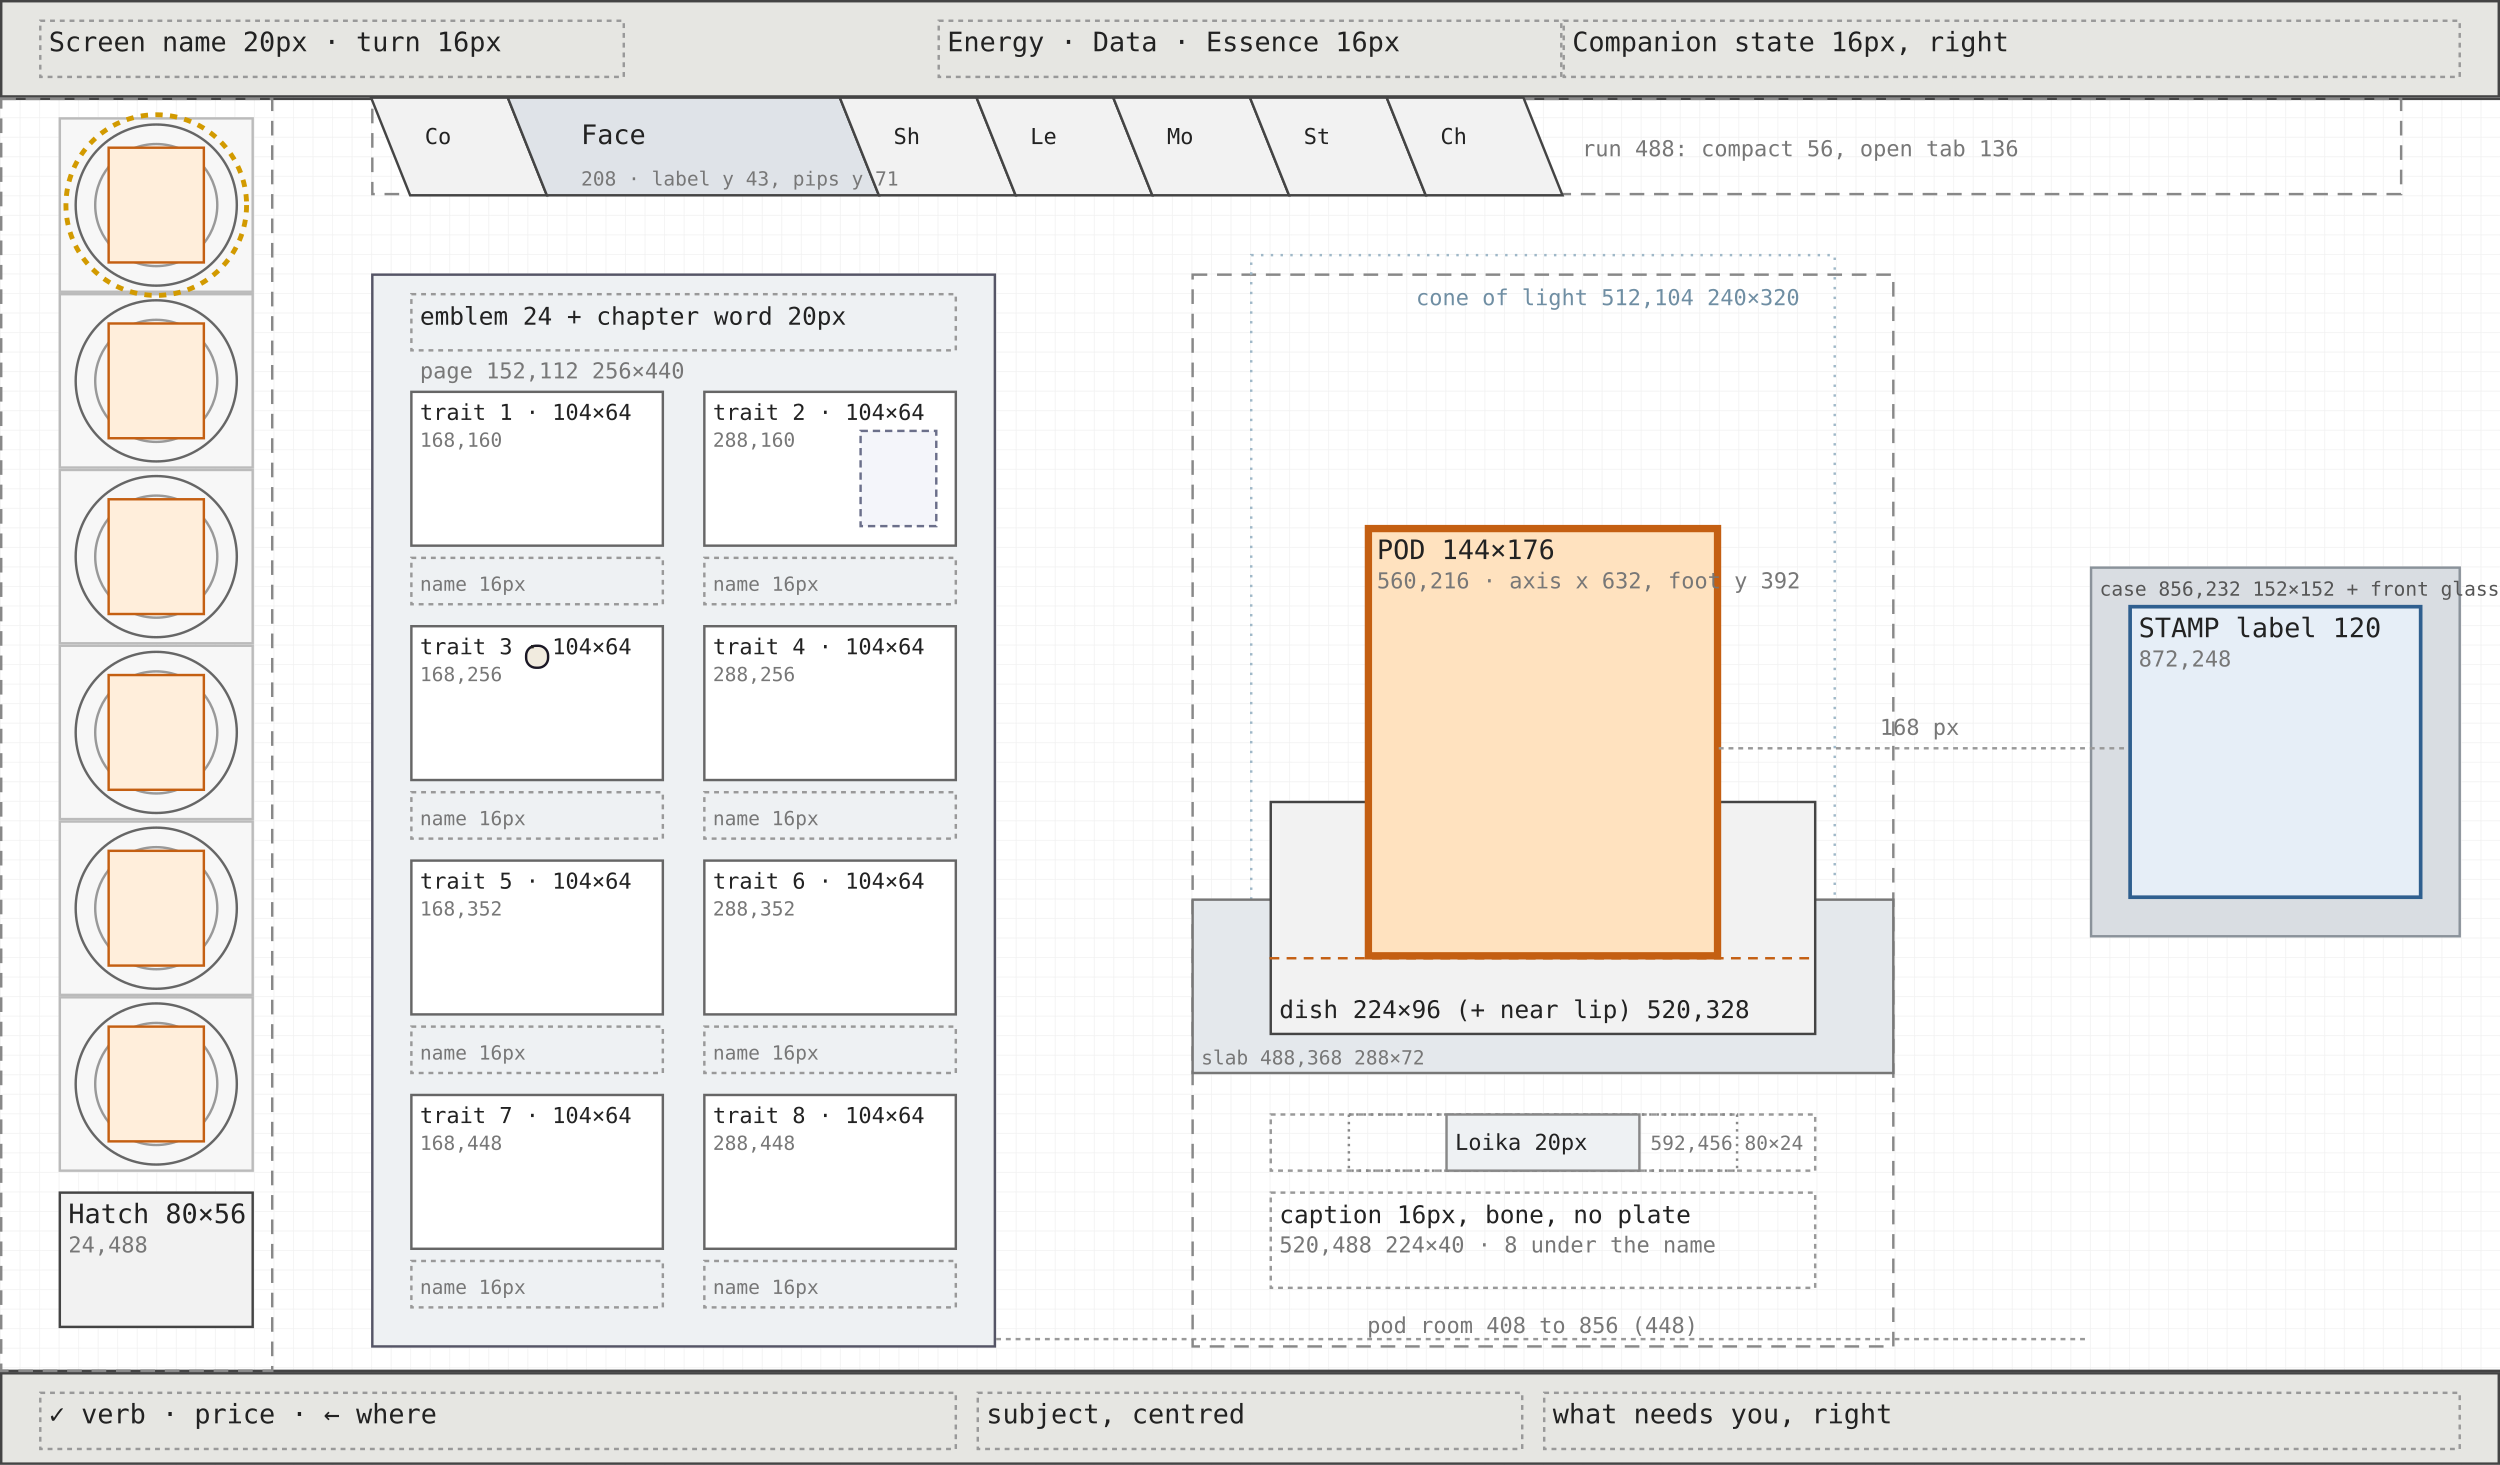
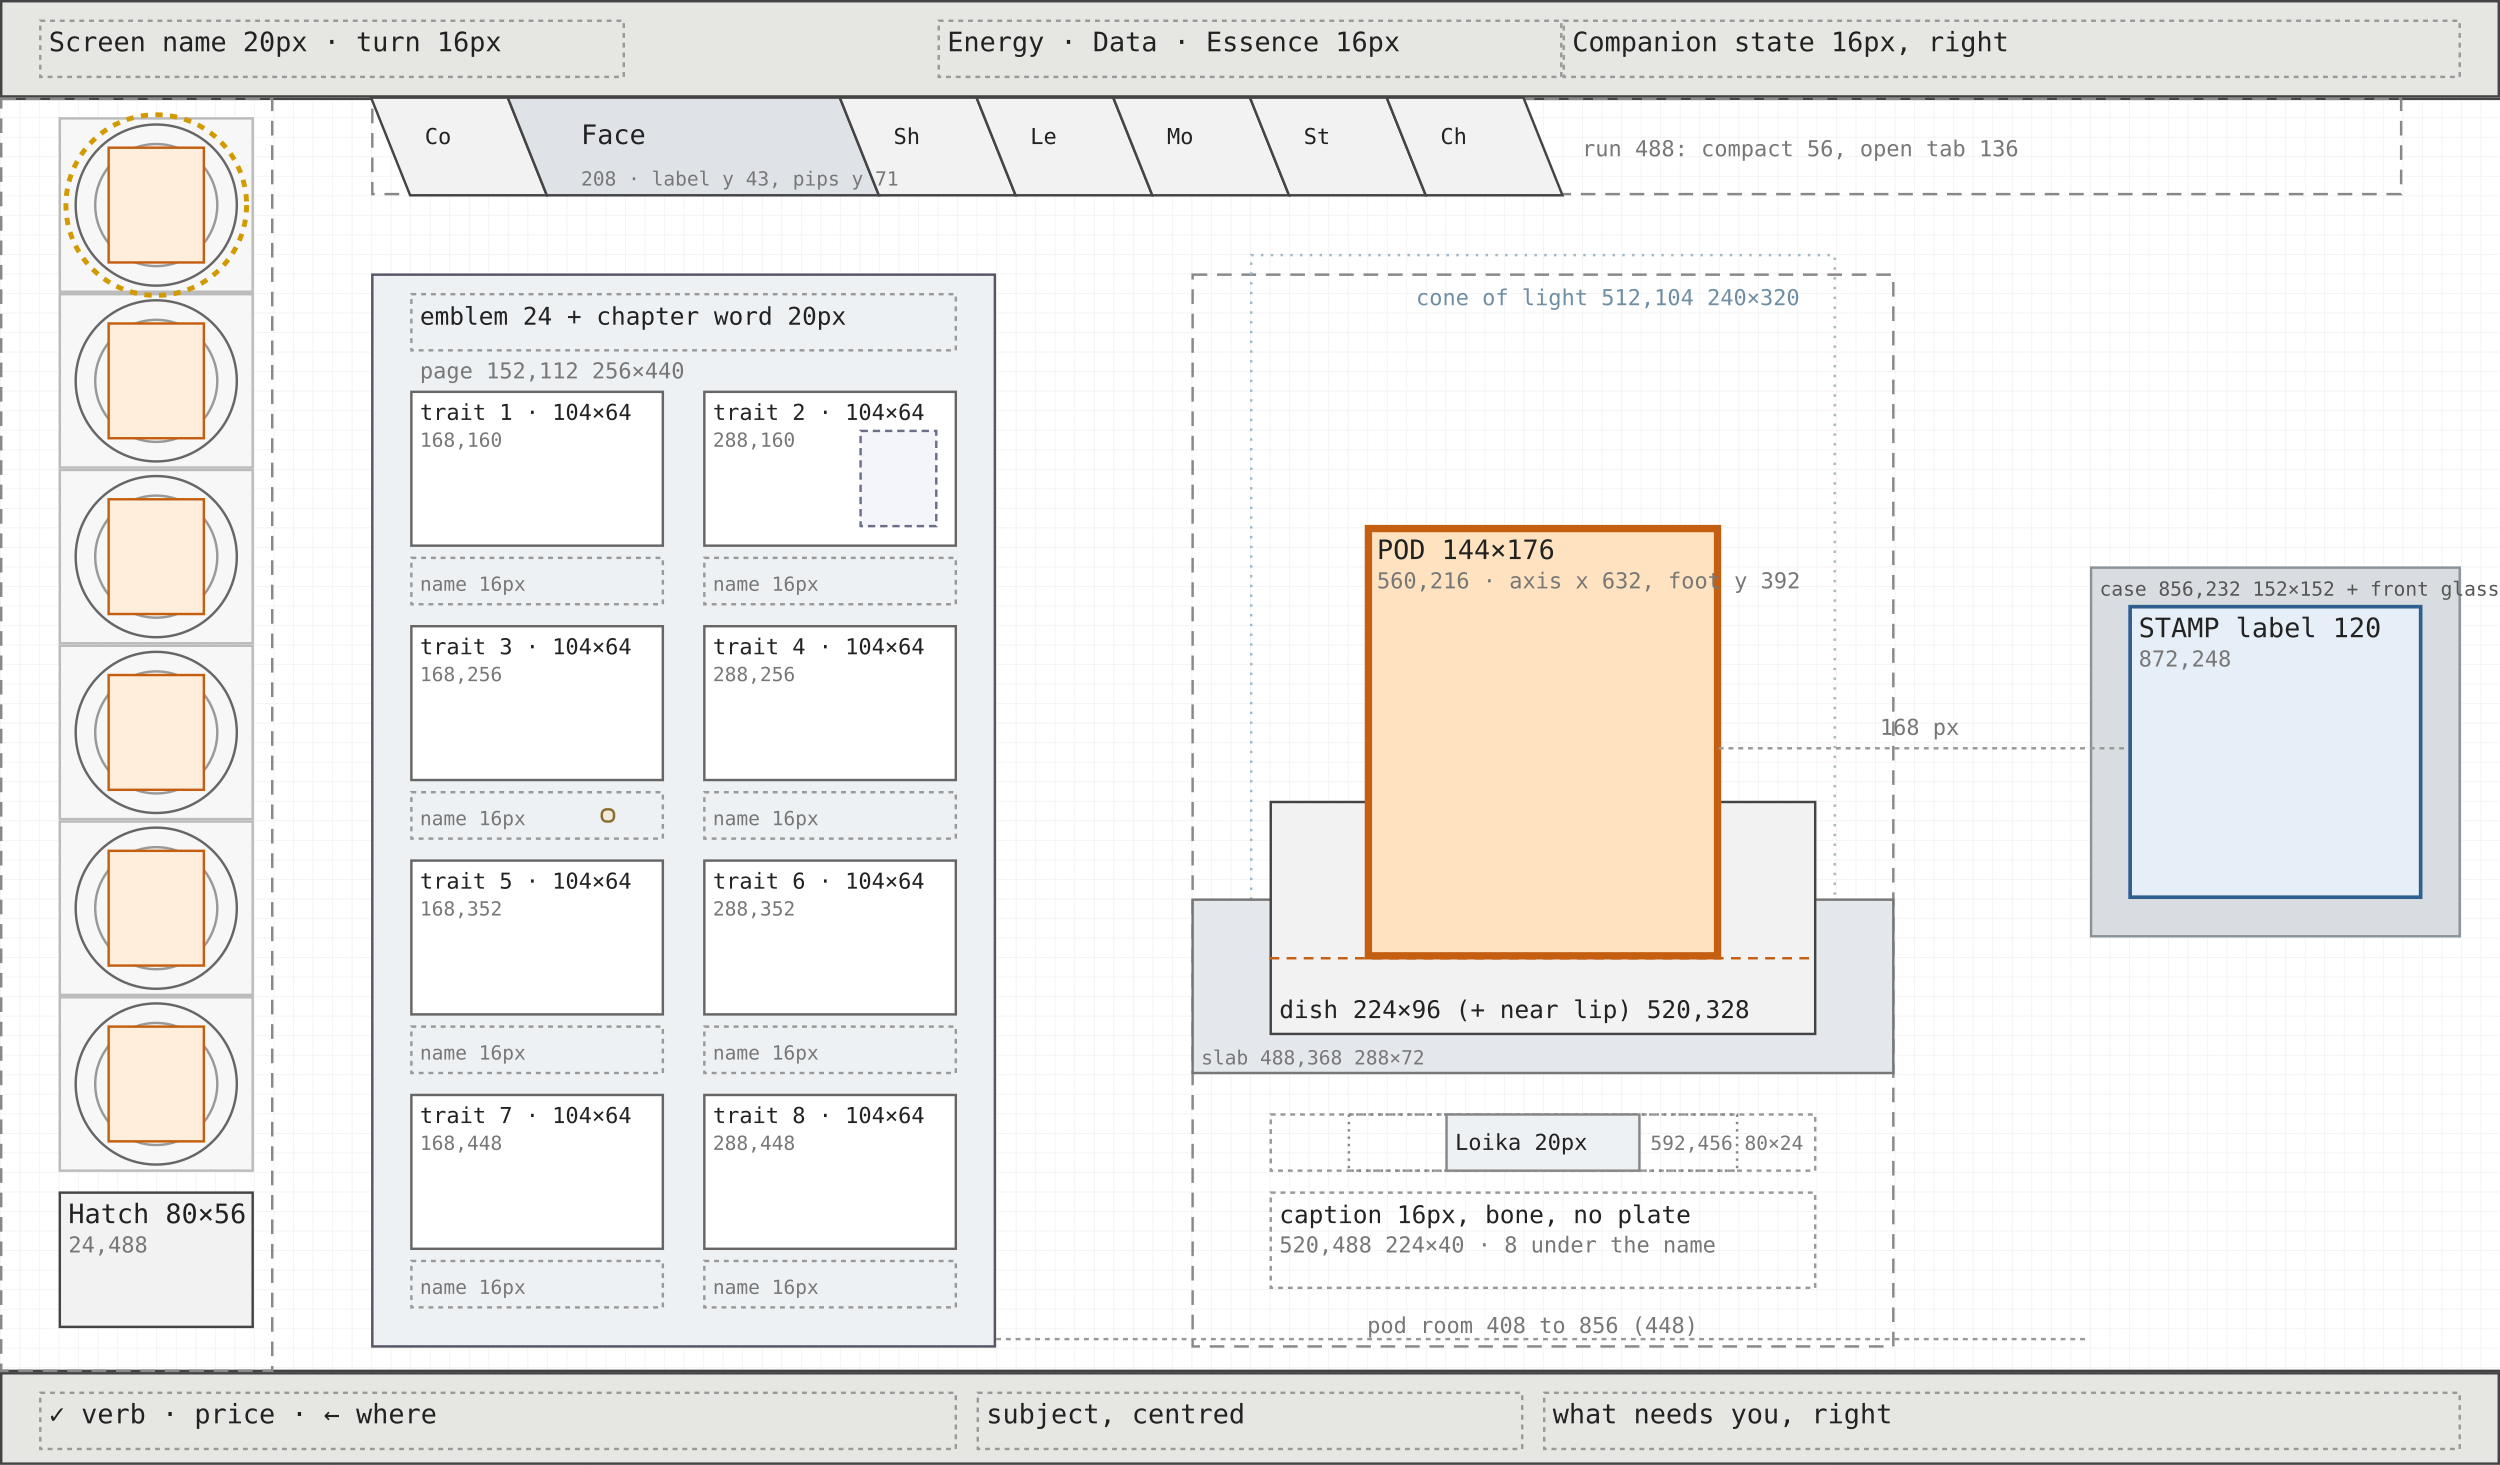
<svg xmlns="http://www.w3.org/2000/svg" viewBox="0 0 1024 600" width="1024" height="600" font-family="ui-monospace, Menlo, Consolas, monospace">
  <defs>
    <pattern id="g8" width="8" height="8" patternUnits="userSpaceOnUse">
      <path d="M8 0H0V8" fill="none" stroke="#efefef" stroke-width="0.5" />
    </pattern>
  </defs>
  <rect width="1024" height="600" fill="#ffffff" />
  <rect width="1024" height="600" fill="url(#g8)" />
  <rect x="0.5" y="0.5" width="1023" height="39" fill="#e6e6e2" stroke="#444" stroke-width="1" />
  <rect x="16.5" y="8.5" width="239" height="23" fill="none" stroke="#999" stroke-width="1" stroke-dasharray="2 2" />
  <rect x="384.5" y="8.5" width="255" height="23" fill="none" stroke="#999" stroke-width="1" stroke-dasharray="2 2" />
  <rect x="640.5" y="8.5" width="367" height="23" fill="none" stroke="#999" stroke-width="1" stroke-dasharray="2 2" />
  <rect x="0.5" y="562.5" width="1023" height="37" fill="#e6e6e2" stroke="#444" stroke-width="1" />
  <rect x="16.5" y="570.5" width="375" height="23" fill="none" stroke="#999" stroke-width="1" stroke-dasharray="2 2" />
  <rect x="400.5" y="570.5" width="223" height="23" fill="none" stroke="#999" stroke-width="1" stroke-dasharray="2 2" />
  <rect x="632.5" y="570.5" width="375" height="23" fill="none" stroke="#999" stroke-width="1" stroke-dasharray="2 2" />
  <line x1="0" y1="40.5" x2="1024" y2="40.5" stroke="#444" />
  <line x1="0" y1="561.5" x2="1024" y2="561.5" stroke="#444" />
  <rect x="0.5" y="40.5" width="111" height="521" fill="none" stroke="#888" stroke-width="1" stroke-dasharray="6 4" />
  <rect x="24.5" y="48.5" width="79" height="71" fill="#f7f7f7" stroke="#bbb" stroke-width="1" />
  <circle cx="64.0" cy="84.0" r="33.0" fill="none" stroke="#666" stroke-width="1" />
  <circle cx="64.0" cy="84.0" r="25.0" fill="none" stroke="#999" stroke-width="1" />
  <rect x="44.5" y="60.5" width="39" height="47" fill="#ffeedb" stroke="#c45f12" stroke-width="1" />
  <rect x="24.5" y="120.5" width="79" height="71" fill="#f7f7f7" stroke="#bbb" stroke-width="1" />
  <circle cx="64.0" cy="156.0" r="33.0" fill="none" stroke="#666" stroke-width="1" />
  <circle cx="64.0" cy="156.0" r="25.0" fill="none" stroke="#999" stroke-width="1" />
  <rect x="44.5" y="132.5" width="39" height="47" fill="#ffeedb" stroke="#c45f12" stroke-width="1" />
  <rect x="24.5" y="192.5" width="79" height="71" fill="#f7f7f7" stroke="#bbb" stroke-width="1" />
  <circle cx="64.0" cy="228.0" r="33.0" fill="none" stroke="#666" stroke-width="1" />
  <circle cx="64.0" cy="228.0" r="25.0" fill="none" stroke="#999" stroke-width="1" />
  <rect x="44.5" y="204.5" width="39" height="47" fill="#ffeedb" stroke="#c45f12" stroke-width="1" />
  <rect x="24.5" y="264.5" width="79" height="71" fill="#f7f7f7" stroke="#bbb" stroke-width="1" />
  <circle cx="64.0" cy="300.0" r="33.0" fill="none" stroke="#666" stroke-width="1" />
  <circle cx="64.0" cy="300.0" r="25.0" fill="none" stroke="#999" stroke-width="1" />
  <rect x="44.5" y="276.5" width="39" height="47" fill="#ffeedb" stroke="#c45f12" stroke-width="1" />
  <rect x="24.5" y="336.5" width="79" height="71" fill="#f7f7f7" stroke="#bbb" stroke-width="1" />
  <circle cx="64.0" cy="372.0" r="33.0" fill="none" stroke="#666" stroke-width="1" />
  <circle cx="64.0" cy="372.0" r="25.0" fill="none" stroke="#999" stroke-width="1" />
  <rect x="44.5" y="348.5" width="39" height="47" fill="#ffeedb" stroke="#c45f12" stroke-width="1" />
  <rect x="24.5" y="408.5" width="79" height="71" fill="#f7f7f7" stroke="#bbb" stroke-width="1" />
  <circle cx="64.0" cy="444.0" r="33.0" fill="none" stroke="#666" stroke-width="1" />
  <circle cx="64.0" cy="444.0" r="25.0" fill="none" stroke="#999" stroke-width="1" />
  <rect x="44.5" y="420.5" width="39" height="47" fill="#ffeedb" stroke="#c45f12" stroke-width="1" />
  <circle cx="64.0" cy="84.0" r="37.0" fill="none" stroke="#d29a00" stroke-width="2" stroke-dasharray="3 3" />
  <rect x="24.5" y="488.5" width="79" height="55" fill="#f2f2f2" stroke="#444" stroke-width="1" />
  <rect x="152.5" y="40.5" width="831" height="39" fill="none" stroke="#888" stroke-width="1" stroke-dasharray="6 4" />
  <polygon points="152,40 208,40 224,80 168,80" fill="#f2f2f2" stroke="#444" stroke-width="1" />
  <polygon points="208,40 344,40 360,80 224,80" fill="#dfe3e8" stroke="#444" stroke-width="1" />
  <polygon points="344,40 400,40 416,80 360,80" fill="#f2f2f2" stroke="#444" stroke-width="1" />
  <polygon points="400,40 456,40 472,80 416,80" fill="#f2f2f2" stroke="#444" stroke-width="1" />
  <polygon points="456,40 512,40 528,80 472,80" fill="#f2f2f2" stroke="#444" stroke-width="1" />
  <polygon points="512,40 568,40 584,80 528,80" fill="#f2f2f2" stroke="#444" stroke-width="1" />
  <polygon points="568,40 624,40 640,80 584,80" fill="#f2f2f2" stroke="#444" stroke-width="1" />
  <rect x="152.5" y="112.5" width="255" height="439" fill="#eef1f3" stroke="#556" stroke-width="1" />
  <rect x="168.5" y="120.5" width="223" height="23" fill="none" stroke="#999" stroke-width="1" stroke-dasharray="2 2" />
  <rect x="168.5" y="160.5" width="103" height="63" fill="#ffffff" stroke="#666" stroke-width="1" />
  <rect x="168.5" y="228.5" width="103" height="19" fill="none" stroke="#999" stroke-width="1" stroke-dasharray="2 2" />
  <rect x="288.5" y="160.5" width="103" height="63" fill="#ffffff" stroke="#666" stroke-width="1" />
  <rect x="288.5" y="228.5" width="103" height="19" fill="none" stroke="#999" stroke-width="1" stroke-dasharray="2 2" />
  <rect x="352.5" y="176.5" width="31" height="39" fill="#f4f5fa" stroke="#6b6f8a" stroke-width="1" stroke-dasharray="3 2" />
  <rect x="168.5" y="256.5" width="103" height="63" fill="#ffffff" stroke="#666" stroke-width="1" />
  <rect x="168.5" y="324.5" width="103" height="19" fill="none" stroke="#999" stroke-width="1" stroke-dasharray="2 2" />
-   <rect x="215.5" y="264.5" width="9" height="9" rx="4" fill="#f1ebdf" stroke="#1a1725" stroke-width="1" />
+   <rect x="246.5" y="331.5" width="5" height="5" rx="2" fill="#f1ebdf" stroke="#8a6d2a" stroke-width="1" />
  <rect x="288.5" y="256.5" width="103" height="63" fill="#ffffff" stroke="#666" stroke-width="1" />
  <rect x="288.5" y="324.5" width="103" height="19" fill="none" stroke="#999" stroke-width="1" stroke-dasharray="2 2" />
  <rect x="168.5" y="352.5" width="103" height="63" fill="#ffffff" stroke="#666" stroke-width="1" />
  <rect x="168.5" y="420.5" width="103" height="19" fill="none" stroke="#999" stroke-width="1" stroke-dasharray="2 2" />
  <rect x="288.5" y="352.5" width="103" height="63" fill="#ffffff" stroke="#666" stroke-width="1" />
  <rect x="288.5" y="420.5" width="103" height="19" fill="none" stroke="#999" stroke-width="1" stroke-dasharray="2 2" />
  <rect x="168.5" y="448.5" width="103" height="63" fill="#ffffff" stroke="#666" stroke-width="1" />
  <rect x="168.5" y="516.5" width="103" height="19" fill="none" stroke="#999" stroke-width="1" stroke-dasharray="2 2" />
  <rect x="288.5" y="448.5" width="103" height="63" fill="#ffffff" stroke="#666" stroke-width="1" />
  <rect x="288.5" y="516.5" width="103" height="19" fill="none" stroke="#999" stroke-width="1" stroke-dasharray="2 2" />
  <line x1="408" y1="548.5" x2="856" y2="548.5" stroke="#999" stroke-dasharray="2 2" />
  <rect x="488.5" y="112.5" width="287" height="439" fill="none" stroke="#888" stroke-width="1" stroke-dasharray="6 4" />
  <rect x="512.5" y="104.5" width="239" height="319" fill="none" stroke="#9fb8c8" stroke-width="1" stroke-dasharray="1 3" />
  <rect x="488.5" y="368.5" width="287" height="71" fill="#e4e8ec" stroke="#777" stroke-width="1" />
  <rect x="520.5" y="328.5" width="223" height="95" fill="#f2f2f2" stroke="#444" stroke-width="1" />
  <rect x="560.5" y="216.5" width="143" height="175" fill="#ffe2bf" stroke="#c45f12" stroke-width="3" />
  <line x1="520" y1="392.5" x2="744" y2="392.5" stroke="#c45f12" stroke-width="1" stroke-dasharray="4 3" />
  <rect x="520.5" y="456.5" width="223" height="23" fill="none" stroke="#999" stroke-width="1" stroke-dasharray="2 2" />
  <rect x="552.5" y="456.5" width="159" height="23" fill="none" stroke="#888" stroke-width="1" stroke-dasharray="1 2" />
  <rect x="592.5" y="456.5" width="79" height="23" fill="#eef1f3" stroke="#888" stroke-width="1" />
  <rect x="520.5" y="488.5" width="223" height="39" fill="none" stroke="#999" stroke-width="1" stroke-dasharray="2 2" />
  <rect x="856.5" y="232.5" width="151" height="151" fill="#d9dde2" stroke="#8a929a" stroke-width="1" />
  <rect x="872.5" y="248.5" width="119" height="119" fill="#e6eef7" stroke="#2f5f8f" stroke-width="1.5" />
  <line x1="704" y1="306.5" x2="872" y2="306.5" stroke="#999" stroke-width="1" stroke-dasharray="2 2" />
  <text x="20" y="21" font-size="11" fill="#222">Screen name 20px · turn 16px</text>
  <text x="388" y="21" font-size="11" fill="#222">Energy · Data · Essence 16px</text>
  <text x="644" y="21" font-size="11" fill="#222">Companion state 16px, right</text>
  <text x="20" y="583" font-size="11" fill="#222">✓ verb · price · ← where</text>
  <text x="404" y="583" font-size="11" fill="#222">subject, centred</text>
  <text x="636" y="583" font-size="11" fill="#222">what needs you, right</text>
  <text x="28" y="501" font-size="11" fill="#222">Hatch 80×56</text>
  <text x="28" y="513" font-size="9" fill="#777">24,488</text>
  <text x="174" y="59" font-size="9" fill="#222">Co</text>
  <text x="238" y="59" font-size="11" fill="#222">Face</text>
  <text x="238" y="76" font-size="8" fill="#777">208 · label y 43, pips y 71</text>
  <text x="366" y="59" font-size="9" fill="#222">Sh</text>
  <text x="422" y="59" font-size="9" fill="#222">Le</text>
  <text x="478" y="59" font-size="9" fill="#222">Mo</text>
  <text x="534" y="59" font-size="9" fill="#222">St</text>
  <text x="590" y="59" font-size="9" fill="#222">Ch</text>
  <text x="648" y="64" font-size="9" fill="#777">run 488: compact 56, open tab 136</text>
  <text x="172" y="133" font-size="10" fill="#222">emblem 24 + chapter word 20px</text>
  <text x="172" y="155" font-size="9" fill="#777">page 152,112 256×440</text>
  <text x="172" y="172" font-size="9" fill="#222">trait 1 · 104×64</text>
  <text x="172" y="183" font-size="8" fill="#777">168,160</text>
  <text x="172" y="242" font-size="8" fill="#777">name 16px</text>
  <text x="292" y="172" font-size="9" fill="#222">trait 2 · 104×64</text>
  <text x="292" y="183" font-size="8" fill="#777">288,160</text>
  <text x="292" y="242" font-size="8" fill="#777">name 16px</text>
  <text x="172" y="268" font-size="9" fill="#222">trait 3 · 104×64</text>
  <text x="172" y="279" font-size="8" fill="#777">168,256</text>
  <text x="172" y="338" font-size="8" fill="#777">name 16px</text>
  <text x="292" y="268" font-size="9" fill="#222">trait 4 · 104×64</text>
  <text x="292" y="279" font-size="8" fill="#777">288,256</text>
  <text x="292" y="338" font-size="8" fill="#777">name 16px</text>
  <text x="172" y="364" font-size="9" fill="#222">trait 5 · 104×64</text>
  <text x="172" y="375" font-size="8" fill="#777">168,352</text>
  <text x="172" y="434" font-size="8" fill="#777">name 16px</text>
  <text x="292" y="364" font-size="9" fill="#222">trait 6 · 104×64</text>
  <text x="292" y="375" font-size="8" fill="#777">288,352</text>
  <text x="292" y="434" font-size="8" fill="#777">name 16px</text>
  <text x="172" y="460" font-size="9" fill="#222">trait 7 · 104×64</text>
  <text x="172" y="471" font-size="8" fill="#777">168,448</text>
  <text x="172" y="530" font-size="8" fill="#777">name 16px</text>
  <text x="292" y="460" font-size="9" fill="#222">trait 8 · 104×64</text>
  <text x="292" y="471" font-size="8" fill="#777">288,448</text>
  <text x="292" y="530" font-size="8" fill="#777">name 16px</text>
  <text x="560" y="546" font-size="9" fill="#777">pod room 408 to 856 (448)</text>
  <text x="580" y="125" font-size="9" fill="#6f8ea3">cone of light 512,104 240×320</text>
  <text x="492" y="436" font-size="8" fill="#777">slab 488,368 288×72</text>
  <text x="564" y="229" font-size="11" fill="#222">POD 144×176</text>
  <text x="564" y="241" font-size="9" fill="#777">560,216 · axis x 632, foot y 392</text>
  <text x="524" y="417" font-size="10" fill="#222">dish 224×96 (+ near lip) 520,328</text>
  <text x="596" y="471" font-size="9" fill="#222">Loika 20px</text>
  <text x="676" y="471" font-size="8" fill="#777">592,456 80×24</text>
  <text x="524" y="501" font-size="10" fill="#222">caption 16px, bone, no plate</text>
  <text x="524" y="513" font-size="9" fill="#777">520,488 224×40 · 8 under the name</text>
  <text x="860" y="244" font-size="8" fill="#555">case 856,232 152×152 + front glass</text>
  <text x="876" y="261" font-size="11" fill="#222">STAMP label 120</text>
  <text x="876" y="273" font-size="9" fill="#777">872,248</text>
  <text x="770" y="301" font-size="9" fill="#777">168 px</text>
</svg>
